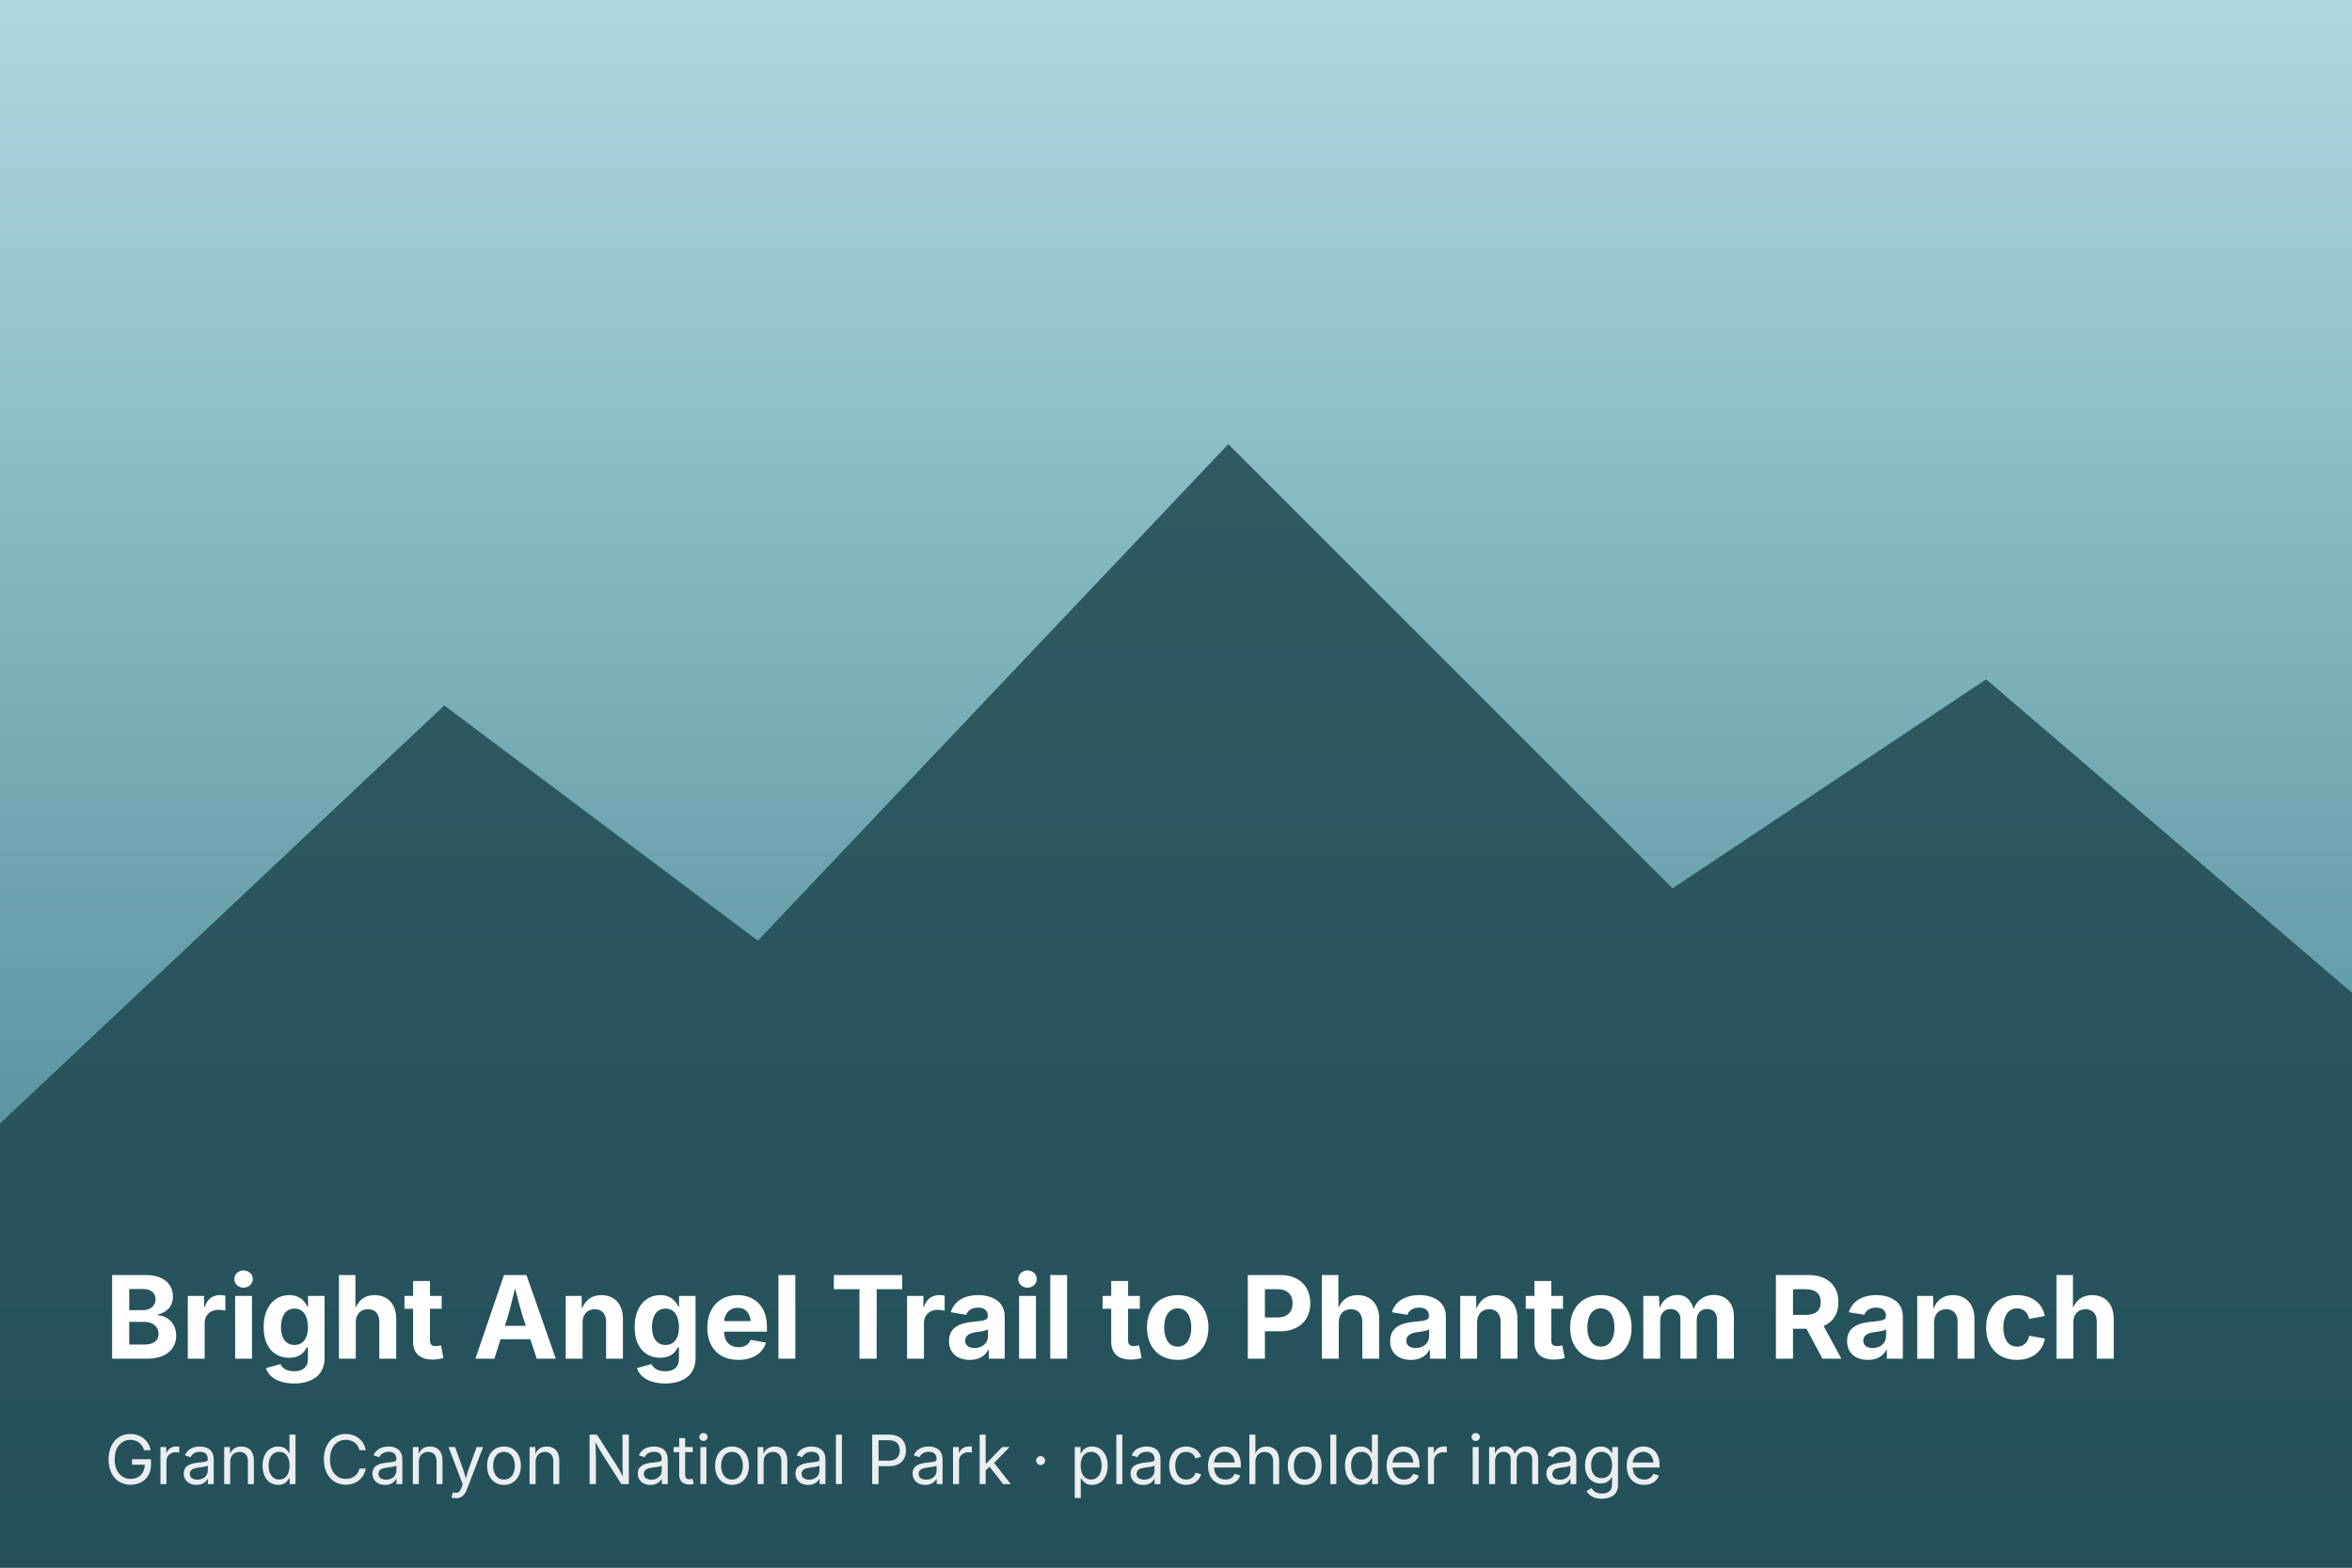
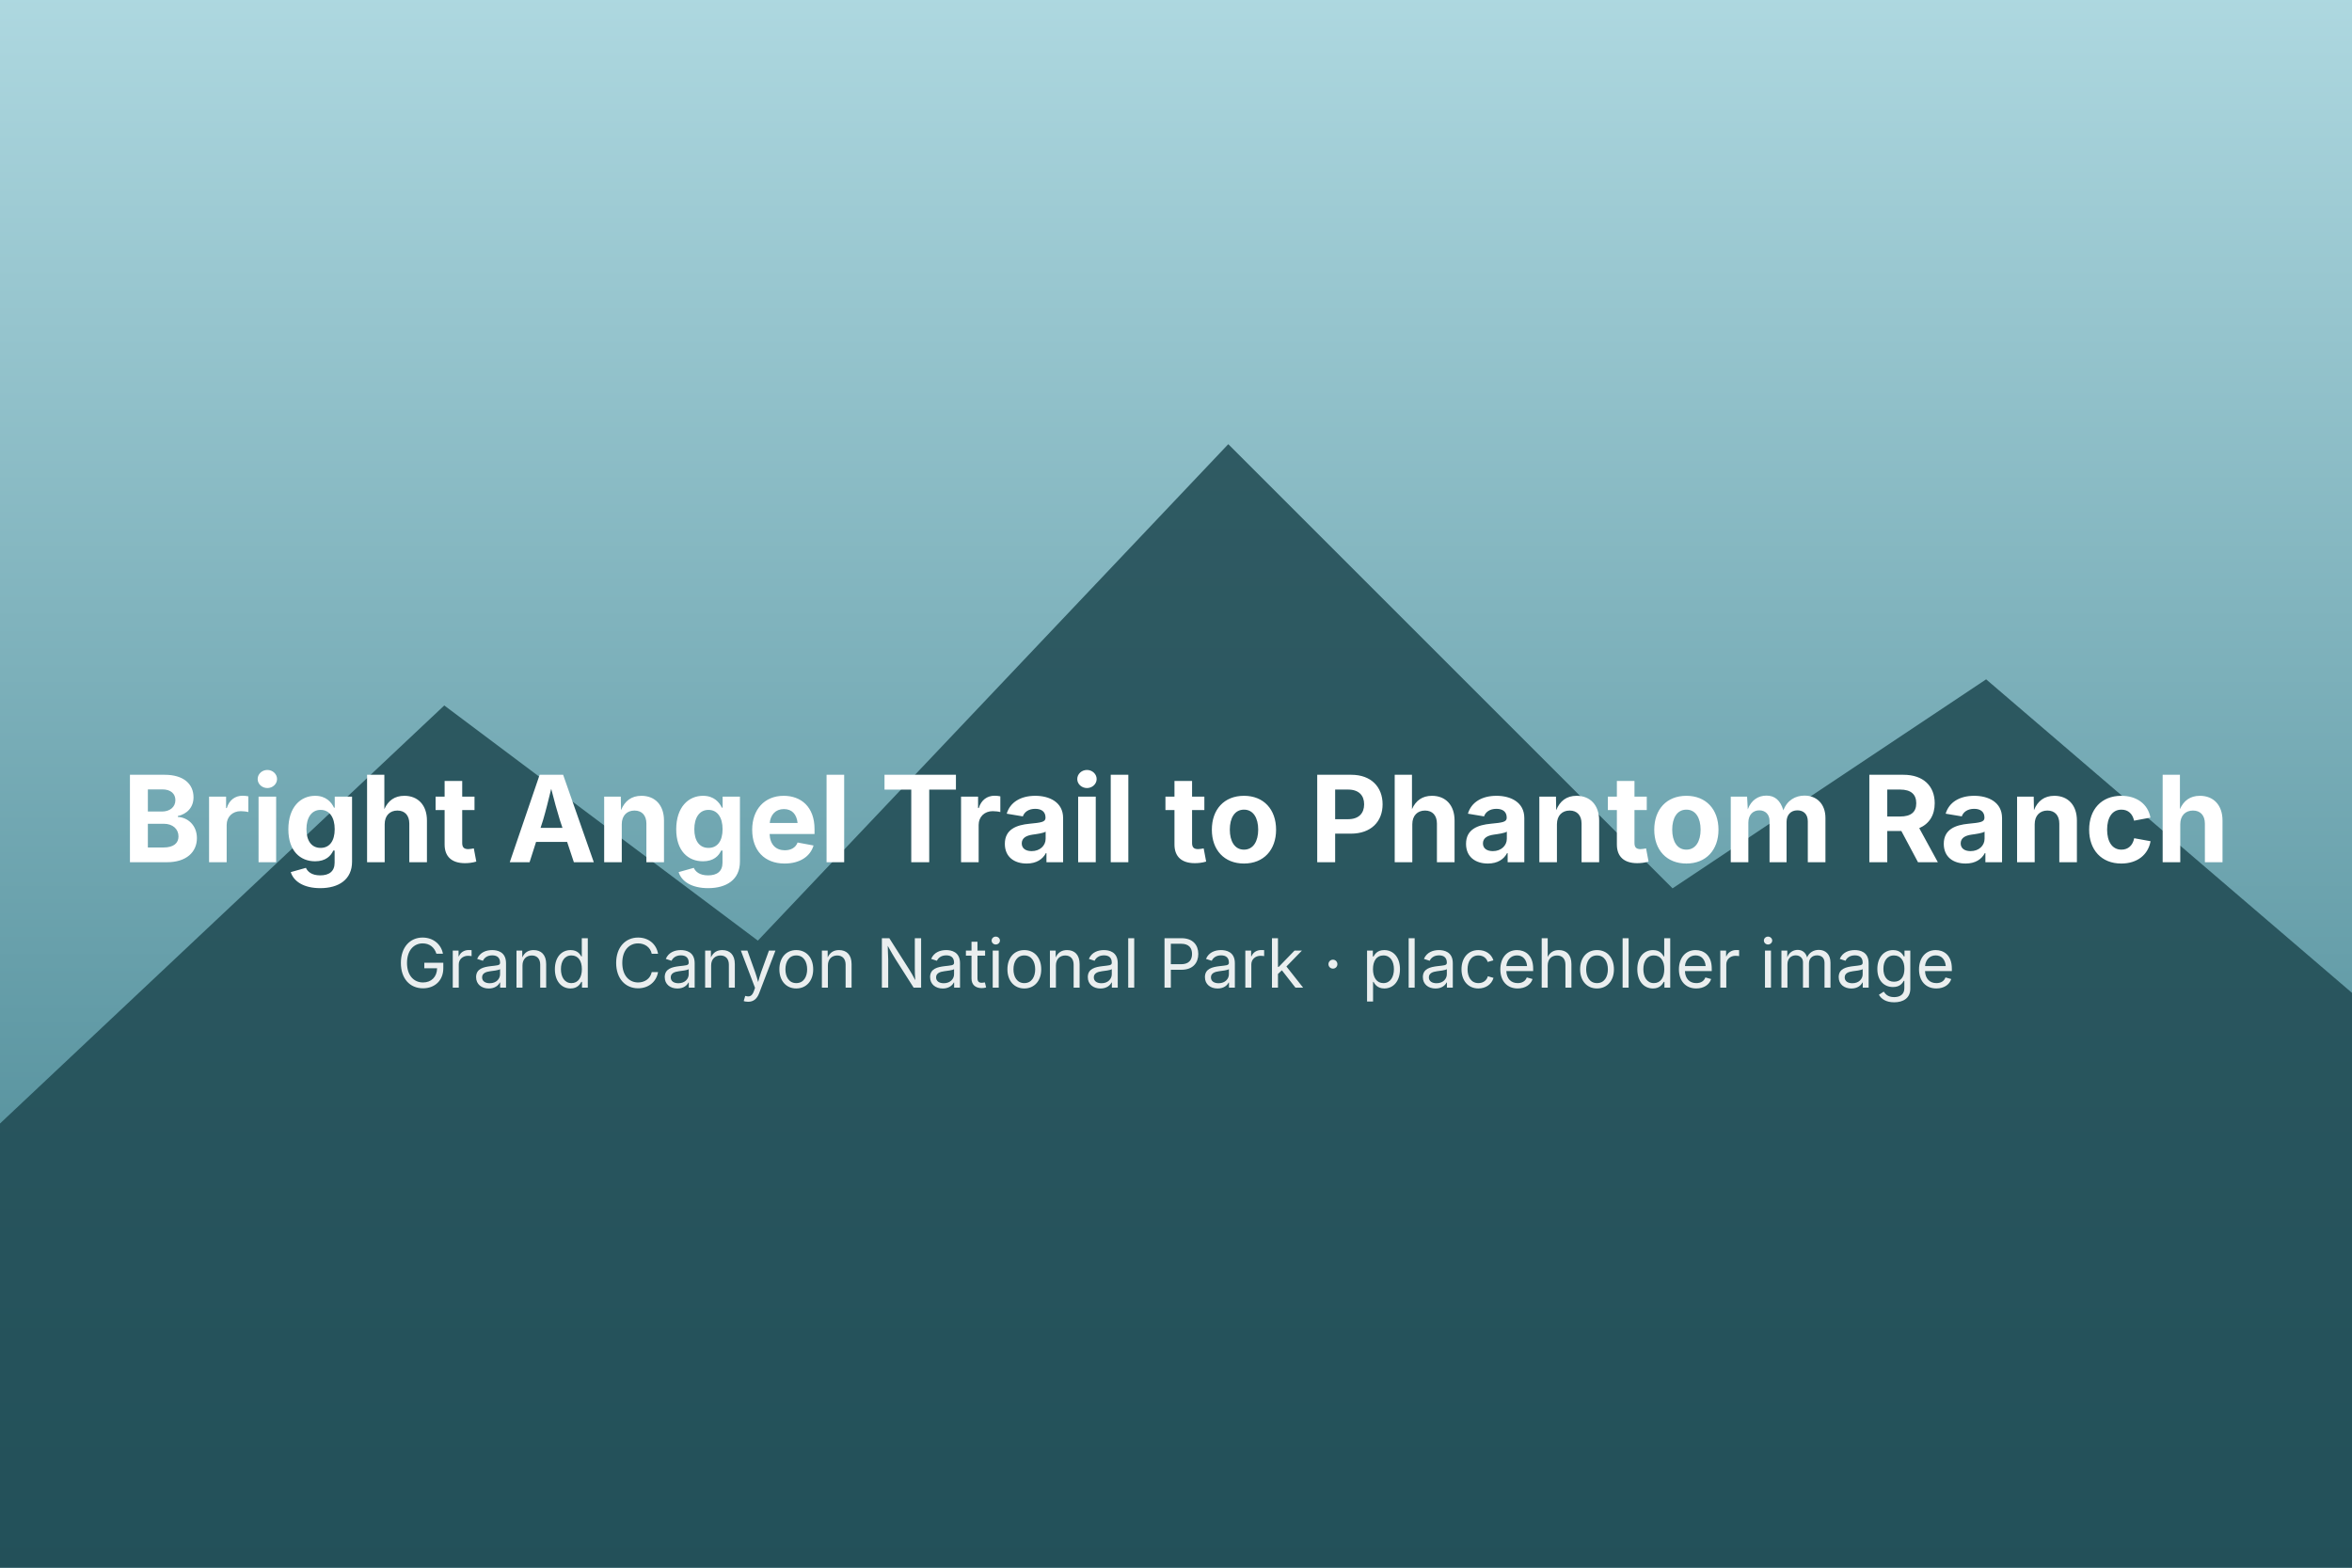
<svg xmlns="http://www.w3.org/2000/svg" viewBox="0 0 900 600" role="img" aria-label="Placeholder photo for Bright Angel Trail to Phantom Ranch">
  <defs>
    <linearGradient id="g" x1="0" y1="0" x2="0" y2="1">
      <stop offset="0" stop-color="hsl(190,45%,78%)" />
      <stop offset="1" stop-color="hsl(190,40%,38%)" />
    </linearGradient>
  </defs>
  <rect width="900" height="600" fill="url(#g)" />
  <path d="M0 430 L170 270 L290 360 L470 170 L640 340 L760 260 L900 380 V600 H0Z" fill="hsl(190,45%,22%)" opacity=".85" />
-   <text x="40" y="520" font-family="Inter,Arial,sans-serif" font-size="44" font-weight="700" fill="#fff">Bright Angel Trail to Phantom Ranch</text>
-   <text x="40" y="568" font-family="Inter,Arial,sans-serif" font-size="26" fill="#fff" opacity=".9">Grand Canyon National Park · placeholder image</text>
+   <text x="450" y="330" text-anchor="middle" font-family="Inter,Arial,sans-serif" font-size="46" font-weight="700" fill="#fff">Bright Angel Trail to Phantom Ranch</text>
+   <text x="450" y="378" text-anchor="middle" font-family="Inter,Arial,sans-serif" font-size="26" fill="#fff" opacity=".9">Grand Canyon National Park · placeholder image</text>
</svg>
